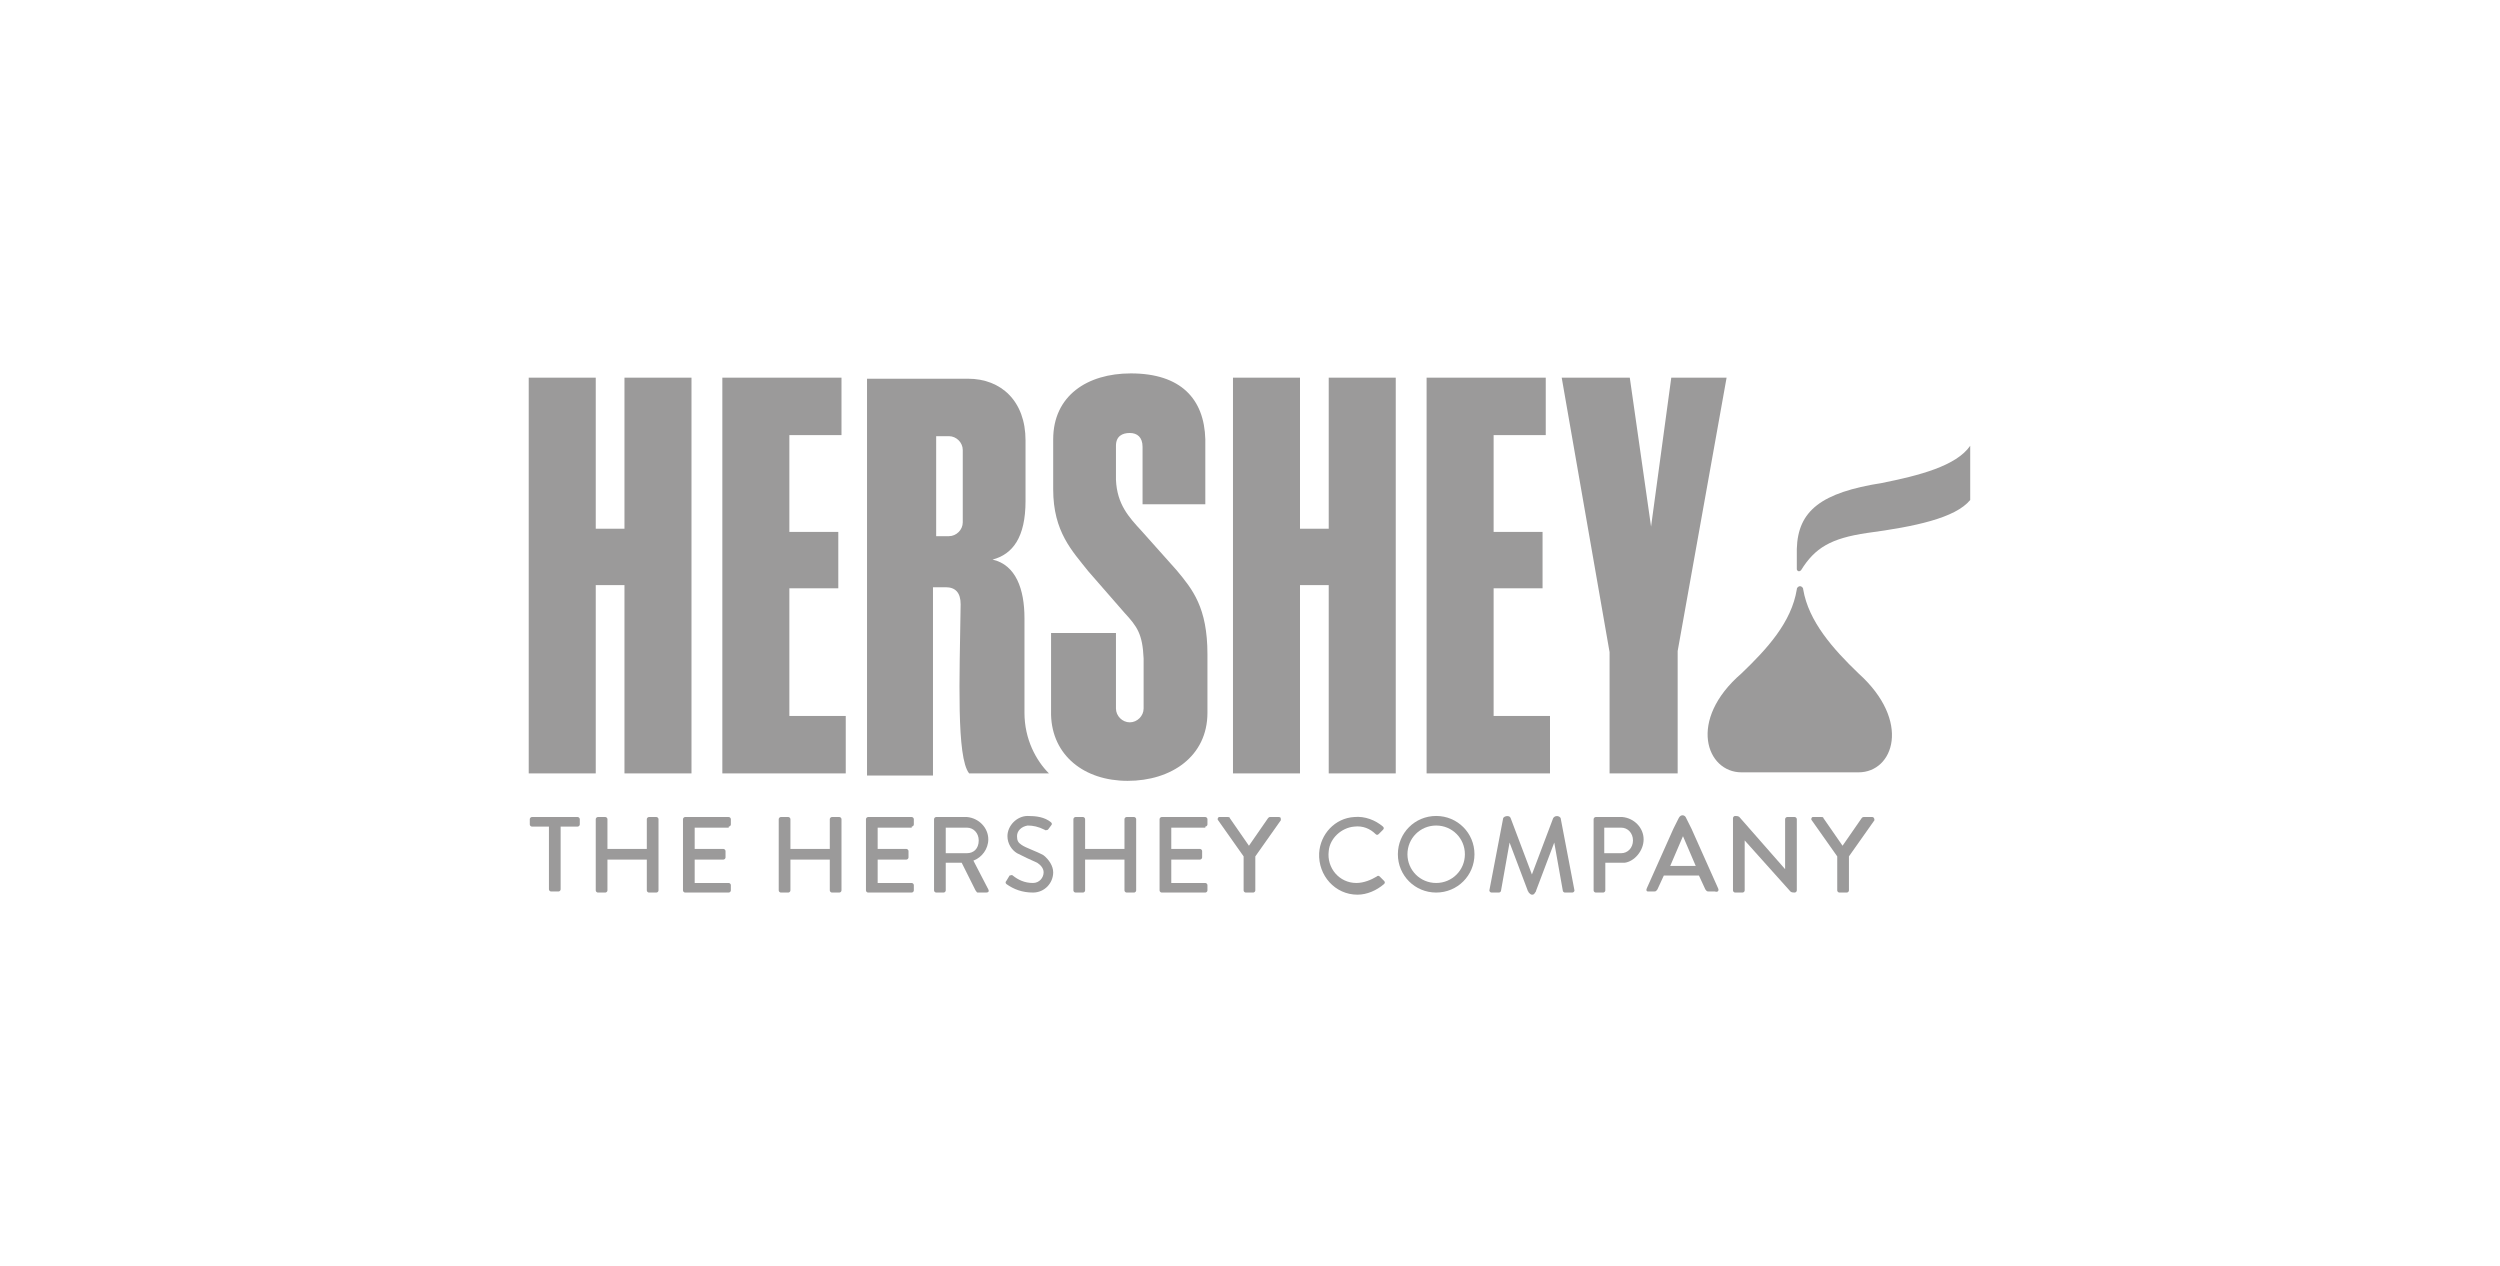
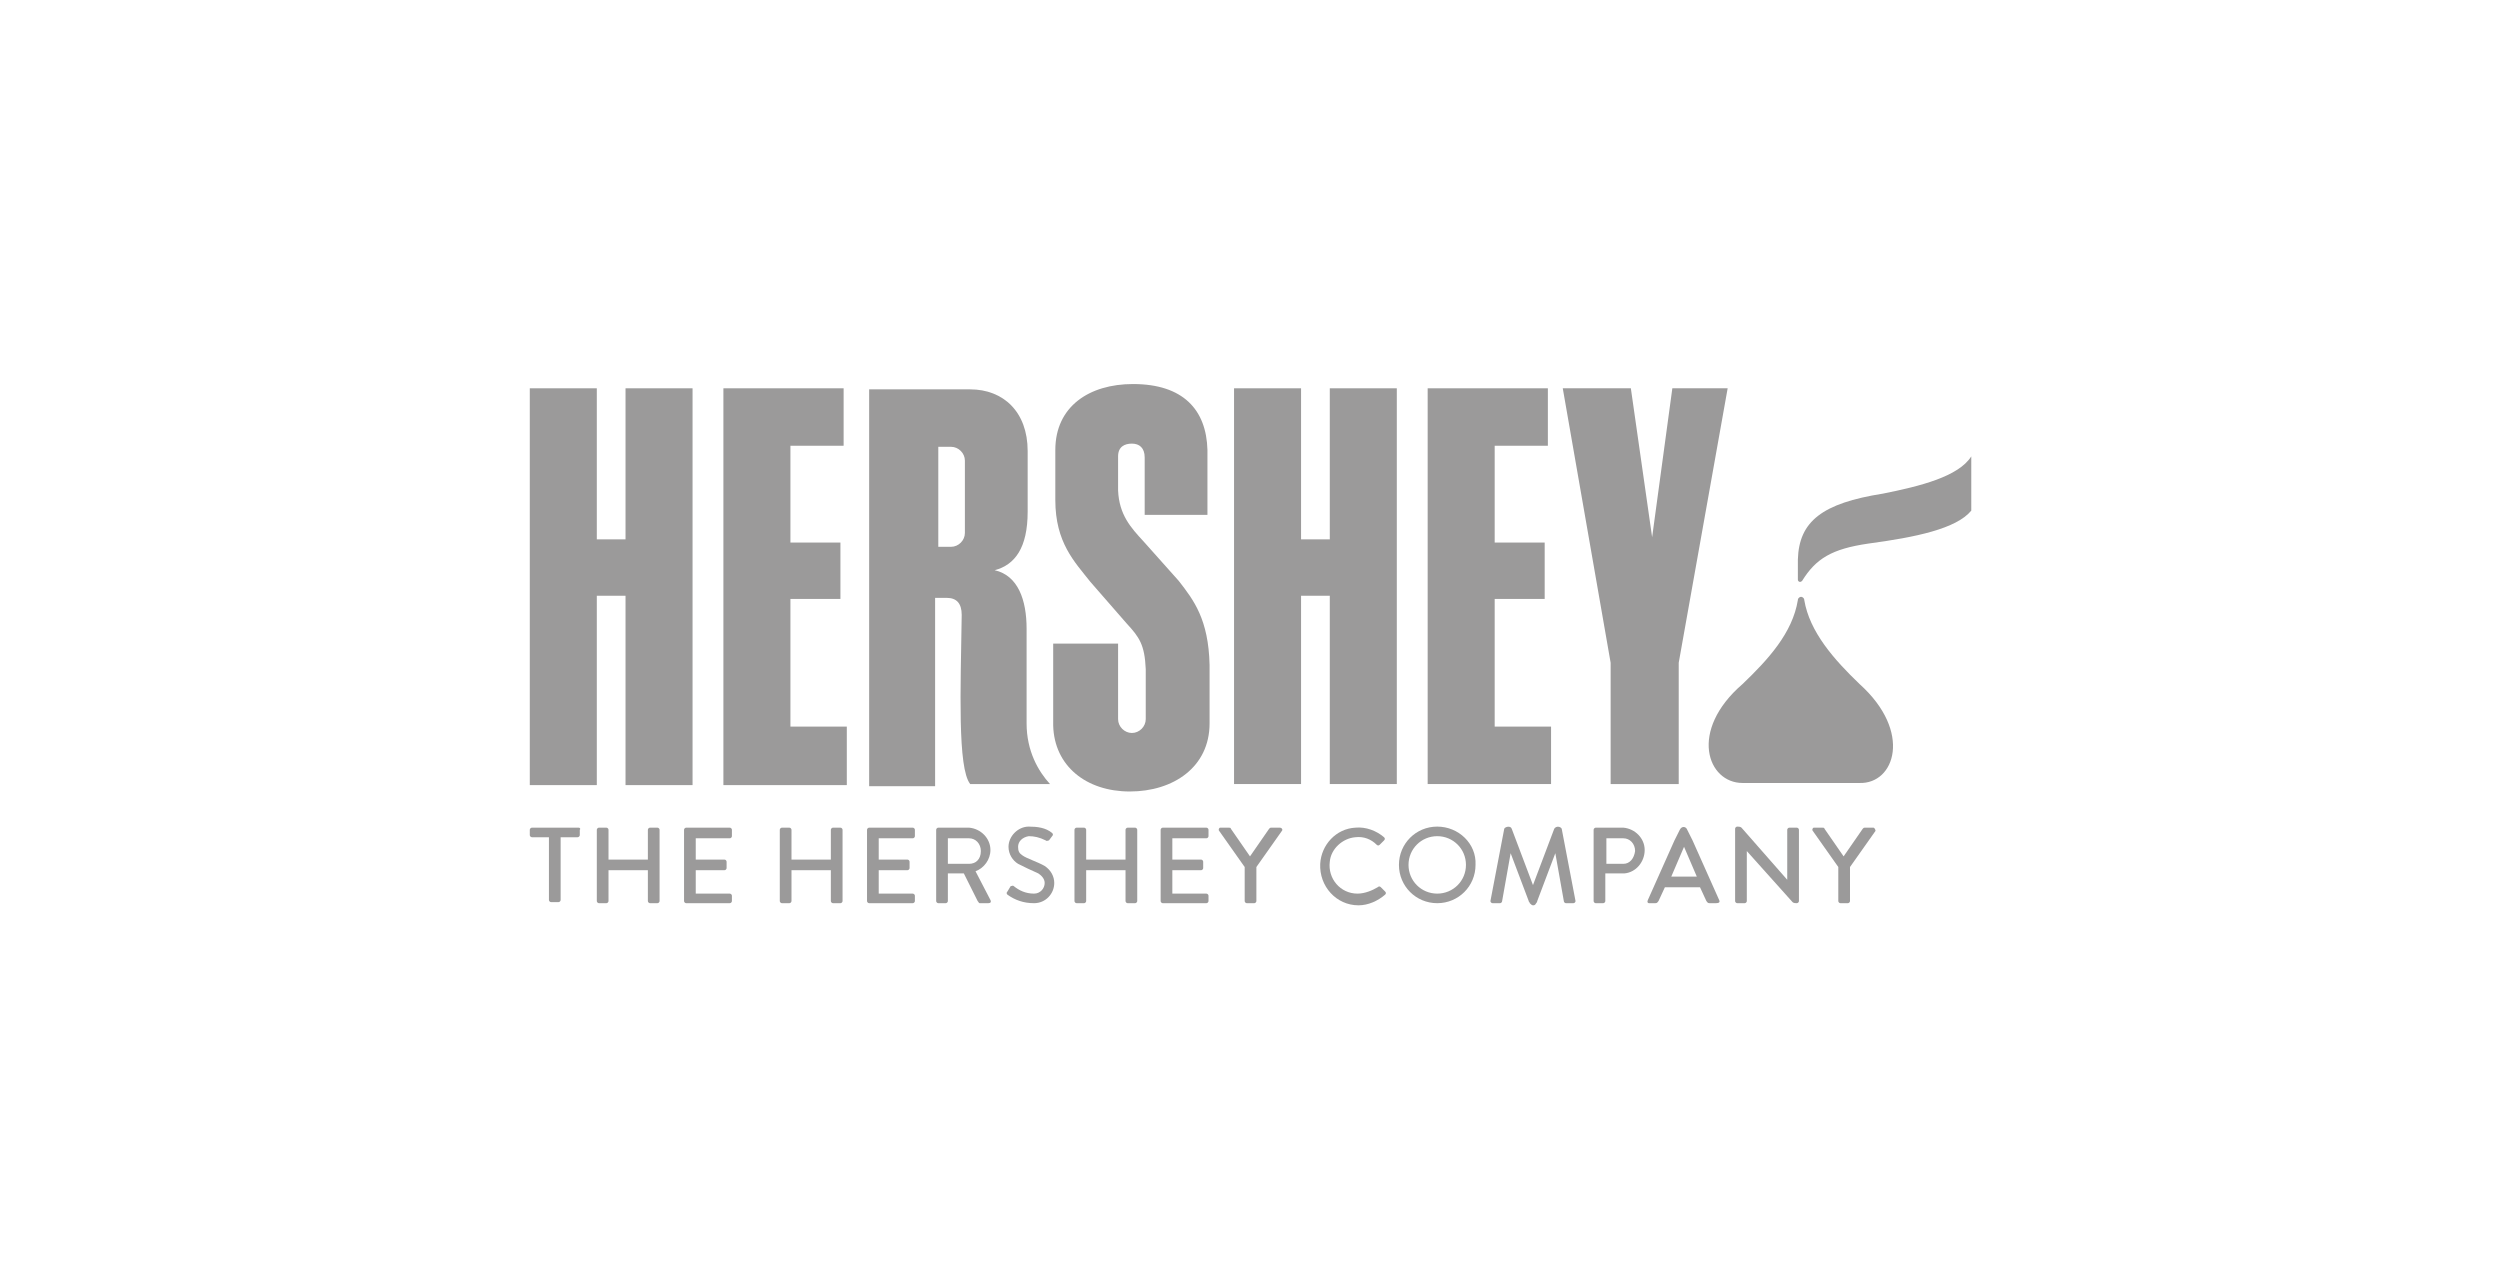
- <svg xmlns="http://www.w3.org/2000/svg" version="1.1" x="0px" y="0px" viewBox="0 0 235 119" style="enable-background:new 0 0 235 119;" xml:space="preserve">
+ <svg xmlns="http://www.w3.org/2000/svg" version="1.1" id="Layer_1" x="0px" y="0px" viewBox="0 0 235 119" style="enable-background:new 0 0 235 119;" xml:space="preserve">
  <style type="text/css">
	.st0{display:none;}
	.st1{display:inline;fill:#4B4A4B;}
	.st2{fill:#9B9A9A;}
- 	.st3{opacity:0.35;fill:#9B9A9A;}
- 	.st4{opacity:0.25;fill:#9B9A9A;}
- 	.st5{fill-rule:evenodd;clip-rule:evenodd;fill:#9B9A9A;}
- 	.st6{fill:none;stroke:#9B9A9A;stroke-width:0.431;stroke-miterlimit:10;}
- 	.st7{fill:none;}
- 	.st8{display:inline;fill:#9B9A9A;}
- 	.st9{display:inline;fill-rule:evenodd;clip-rule:evenodd;fill:#9B9A9A;}
- 	.st10{display:inline;}
</style>
  <g id="Background" class="st0">
    <rect class="st1" width="235" height="119" />
  </g>
  <g id="Logos">
    <g>
-       <path class="st2" d="M78.9,76.8h-0.7c-0.1,0-0.2,0.1-0.2,0.2v2.8h-3.7V77c0-0.1-0.1-0.2-0.2-0.2h-0.7c-0.1,0-0.2,0.1-0.2,0.2v6.7    c0,0.1,0.1,0.2,0.2,0.2h0.7c0.1,0,0.2-0.1,0.2-0.2v-2.9H78v2.9c0,0.1,0.1,0.2,0.2,0.2h0.7c0.1,0,0.2-0.1,0.2-0.2V77    C79.1,76.9,79,76.8,78.9,76.8z" />
-       <path class="st2" d="M106.6,76.8h-0.7c-0.1,0-0.2,0.1-0.2,0.2v2.8H102V77c0-0.1-0.1-0.2-0.2-0.2h-0.7c-0.1,0-0.2,0.1-0.2,0.2v6.7    c0,0.1,0.1,0.2,0.2,0.2h0.7c0.1,0,0.2-0.1,0.2-0.2v-2.9h3.7v2.9c0,0.1,0.1,0.2,0.2,0.2h0.7c0.1,0,0.2-0.1,0.2-0.2V77    C106.8,76.9,106.7,76.8,106.6,76.8z" />
-       <path class="st2" d="M61.7,76.8H61c-0.1,0-0.2,0.1-0.2,0.2v2.8h-3.7V77c0-0.1-0.1-0.2-0.2-0.2h-0.7c-0.1,0-0.2,0.1-0.2,0.2v6.7    c0,0.1,0.1,0.2,0.2,0.2h0.7c0.1,0,0.2-0.1,0.2-0.2v-2.9h3.7v2.9c0,0.1,0.1,0.2,0.2,0.2h0.7c0.1,0,0.2-0.1,0.2-0.2V77    C61.9,76.9,61.8,76.8,61.7,76.8z" />
-       <path class="st2" d="M54.3,76.8h-1.8h-0.7h-1.8c-0.1,0-0.2,0.1-0.2,0.2v0.5c0,0.1,0.1,0.2,0.2,0.2h1.6v5.9c0,0.1,0.1,0.2,0.2,0.2    h0.7c0.1,0,0.2-0.1,0.2-0.2v-5.9h1.6c0.1,0,0.2-0.1,0.2-0.2V77C54.5,76.9,54.4,76.8,54.3,76.8z" />
-       <path class="st2" d="M68.5,77.7c0.1,0,0.2-0.1,0.2-0.2V77c0-0.1-0.1-0.2-0.2-0.2h-3.4h-0.6h-0.1c-0.1,0-0.2,0.1-0.2,0.2v6.7    c0,0.1,0.1,0.2,0.2,0.2h0.1h0.6h3.4c0.1,0,0.2-0.1,0.2-0.2v-0.5c0-0.1-0.1-0.2-0.2-0.2h-3.2v-2.2h2.7c0.1,0,0.2-0.1,0.2-0.2V80    c0-0.1-0.1-0.2-0.2-0.2h-2.7v-2H68.5z" />
-       <path class="st2" d="M168.9,77c0-0.1-0.1-0.2-0.2-0.2H168c-0.1,0-0.2,0.1-0.2,0.2v4.7l-4.3-4.9c-0.1-0.1-0.3-0.1-0.4-0.1    c-0.1,0-0.2,0.1-0.2,0.2v0.6v6.2c0,0.1,0.1,0.2,0.2,0.2h0.7c0.1,0,0.2-0.1,0.2-0.2V79l4.3,4.8c0.1,0.1,0.3,0.1,0.4,0.1    c0.1,0,0.2-0.1,0.2-0.2V77z" />
-       <path class="st2" d="M146.7,76.9c-0.1-0.2-0.5-0.3-0.7,0l-2,5.3l-2-5.3c-0.1-0.3-0.6-0.2-0.7,0l-1.3,6.8c0,0.1,0.1,0.2,0.2,0.2    h0.7c0.1,0,0.2-0.1,0.2-0.2l0.8-4.5l1.7,4.5c0,0.1,0.1,0.1,0.1,0.2c0.1,0.1,0.2,0.2,0.3,0.2c0,0,0,0,0,0c0,0,0,0,0,0    c0.1,0,0.2,0,0.3-0.2c0,0,0.1-0.1,0.1-0.2l1.7-4.5l0.8,4.5c0,0.1,0.1,0.2,0.2,0.2h0.7c0.1,0,0.2-0.1,0.2-0.2L146.7,76.9z" />
-       <path class="st2" d="M85.7,77.7c0.1,0,0.2-0.1,0.2-0.2V77c0-0.1-0.1-0.2-0.2-0.2h-3.4h-0.6h-0.1c-0.1,0-0.2,0.1-0.2,0.2v6.7    c0,0.1,0.1,0.2,0.2,0.2h0.1h0.6h3.4c0.1,0,0.2-0.1,0.2-0.2v-0.5c0-0.1-0.1-0.2-0.2-0.2h-3.2v-2.2h2.7c0.1,0,0.2-0.1,0.2-0.2V80    c0-0.1-0.1-0.2-0.2-0.2h-2.7v-2H85.7z" />
-       <path class="st2" d="M113.3,77.7c0.1,0,0.2-0.1,0.2-0.2V77c0-0.1-0.1-0.2-0.2-0.2h-3.4h-0.6h-0.1c-0.1,0-0.2,0.1-0.2,0.2v6.7    c0,0.1,0.1,0.2,0.2,0.2h0.1h0.6h3.4c0.1,0,0.2-0.1,0.2-0.2v-0.5c0-0.1-0.1-0.2-0.2-0.2h-3.2v-2.2h2.7c0.1,0,0.2-0.1,0.2-0.2V80    c0-0.1-0.1-0.2-0.2-0.2h-2.7v-2H113.3z" />
-       <path class="st2" d="M91.5,80.9c0.8-0.3,1.4-1.1,1.4-2c0-1.1-0.9-2-2-2.1c0,0-2.3,0-2.3,0h-0.3H88c-0.1,0-0.2,0.1-0.2,0.2v6.7    c0,0.1,0.1,0.2,0.2,0.2h0.7c0.1,0,0.2-0.1,0.2-0.2v-2.6h1.5l1.3,2.6c0.1,0.1,0.1,0.2,0.2,0.2h0.8c0.2,0,0.3-0.1,0.2-0.3L91.5,80.9    z M88.9,80.2v-2.4h2v0c0,0,0,0,0,0h0c0.6,0,1.1,0.5,1.1,1.2c0,0.8-0.5,1.2-1.1,1.2c0,0,0,0,0,0v0H88.9z" />
-       <path class="st2" d="M154.5,78.9c0-1.1-0.9-2-2-2.1c0,0,0,0,0,0h-1.8h-0.4h-0.3c-0.1,0-0.2,0.1-0.2,0.2v6.7c0,0.1,0.1,0.2,0.2,0.2    h0.7c0.1,0,0.2-0.1,0.2-0.2v-2.6h1.7c0,0,0,0,0.1,0C153.6,81,154.5,80,154.5,78.9z M152.4,80.2C152.4,80.2,152.4,80.2,152.4,80.2    L152.4,80.2h-1.6v-2.4h1.6v0c0,0,0,0,0,0h0c0.6,0,1.1,0.5,1.1,1.2C153.5,79.7,153,80.2,152.4,80.2z" />
-       <path class="st2" d="M120.2,76.8h-0.8c-0.1,0-0.1,0-0.2,0.1l-1.8,2.6l-1.8-2.6c0-0.1-0.1-0.1-0.2-0.1h-0.8c-0.1,0-0.2,0.2-0.1,0.3    l2.4,3.4v3.2c0,0.1,0.1,0.2,0.2,0.2h0.7c0.1,0,0.2-0.1,0.2-0.2v-3.2l2.4-3.4C120.4,76.9,120.4,76.8,120.2,76.8z" />
-       <path class="st2" d="M176,76.8h-0.8c-0.1,0-0.1,0-0.2,0.1l-1.8,2.6l-1.8-2.6c0-0.1-0.1-0.1-0.2-0.1h-0.8c-0.1,0-0.2,0.2-0.1,0.3    l2.4,3.4v3.2c0,0.1,0.1,0.2,0.2,0.2h0.7c0.1,0,0.2-0.1,0.2-0.2v-3.2l2.4-3.4C176.2,76.9,176.1,76.8,176,76.8z" />
-       <path class="st2" d="M135,76.7c-2,0-3.6,1.6-3.6,3.6s1.6,3.6,3.6,3.6s3.6-1.6,3.6-3.6S137,76.7,135,76.7z M135,83    c-1.5,0-2.7-1.2-2.7-2.7c0-1.5,1.2-2.7,2.7-2.7c1.5,0,2.7,1.2,2.7,2.7C137.7,81.8,136.5,83,135,83z" />
-       <path class="st2" d="M127.5,83c-1.6,0-2.8-1.4-2.6-3c0.1-1.2,1.2-2.2,2.4-2.3c0.8-0.1,1.5,0.2,2,0.7c0.1,0.1,0.2,0.1,0.3,0    l0.4-0.4c0.1-0.1,0.1-0.2,0-0.3c-0.7-0.6-1.7-1-2.7-0.9c-1.8,0.1-3.2,1.6-3.3,3.4c-0.1,2.1,1.5,3.9,3.6,3.9c0.9,0,1.8-0.4,2.5-1    c0.1-0.1,0.1-0.2,0-0.3l-0.4-0.4c-0.1-0.1-0.2-0.1-0.3,0C128.9,82.7,128.2,83,127.5,83z" />
-       <path class="st2" d="M161.5,83.5l-2.5-5.6l-0.5-1c-0.1-0.3-0.5-0.4-0.7,0l-0.5,1l-2.5,5.6c-0.1,0.2,0,0.3,0.1,0.3h0.6    c0.2,0,0.2-0.1,0.3-0.2l0.6-1.3h3.3l0.6,1.3c0.1,0.1,0.1,0.2,0.3,0.2h0.6C161.5,83.9,161.6,83.7,161.5,83.5z M157,81.4l1.2-2.8    l1.2,2.8H157z" />
-       <path class="st2" d="M98.1,80.4c-0.7-0.4-1.7-0.7-2.1-1c-0.3-0.2-0.4-0.4-0.4-0.8c0-0.5,0.4-0.9,1-1c0.5,0,1,0.1,1.6,0.4    c0.1,0.1,0.2,0,0.3,0l0.3-0.4c0.1-0.1,0.1-0.2,0-0.3c-0.6-0.5-1.4-0.6-2.2-0.6l0,0c-1,0-1.9,0.9-1.9,1.9c0,0.7,0.4,1.3,0.9,1.6    c0.6,0.3,1.2,0.6,1.9,0.9c0.3,0.2,0.6,0.5,0.6,0.9c0,0.5-0.4,1-1,1c0,0,0,0,0,0v0c-0.8,0-1.4-0.3-1.9-0.7c-0.1-0.1-0.2,0-0.3,0    l-0.3,0.5c-0.1,0.1-0.1,0.2,0,0.3c0.7,0.5,1.5,0.8,2.5,0.8c1.1,0,1.9-0.9,1.9-1.9C99,81.4,98.6,80.8,98.1,80.4z" />
-       <polygon class="st2" points="58.7,35.5 58.7,49.7 56,49.7 56,35.5 49.7,35.5 49.7,72.7 56,72.7 56,55 58.7,55 58.7,72.7 65,72.7     65,35.5   " />
-       <polygon class="st2" points="74.2,67.3 74.2,55.3 78.8,55.3 78.8,50 74.2,50 74.2,40.9 79.1,40.9 79.1,35.5 67.9,35.5 67.9,72.7     79.5,72.7 79.5,67.3   " />
-       <polygon class="st2" points="124.9,35.5 124.9,49.7 122.2,49.7 122.2,35.5 115.9,35.5 115.9,72.7 122.2,72.7 122.2,55 124.9,55     124.9,72.7 131.2,72.7 131.2,35.5   " />
-       <polygon class="st2" points="140.4,67.3 140.4,55.3 145,55.3 145,50 140.4,50 140.4,40.9 145.3,40.9 145.3,35.5 134.1,35.5     134.1,72.7 145.7,72.7 145.7,67.3   " />
-       <path class="st2" d="M96.3,67v-8.9c0-2.7-0.8-5-3-5.5c0,0,0,0,0,0c1.9-0.5,3.1-2.1,3.1-5.5v-5.7c0-3.7-2.3-5.8-5.4-5.8h-3.3h-4.7    h-1.5v37.3h6.2V55.2h1.2c0.9,0,1.4,0.5,1.4,1.6c-0.1,7-0.4,14.4,0.8,15.9h7.5C97.4,71.5,96.3,69.5,96.3,67z M90.5,49.1    c0,0.7-0.6,1.3-1.3,1.3H88V41h1.2c0.7,0,1.3,0.6,1.3,1.3V49.1z" />
-       <polygon class="st2" points="162.3,35.5 157.1,35.5 155.2,49.5 153.2,35.5 146.8,35.5 151.3,61.3 151.3,72.7 157.7,72.7     157.7,61.2   " />
-       <path class="st2" d="M110.6,53.6l-3.3-3.7c-1.2-1.3-2.3-2.5-2.4-4.8c0,0,0-3.1,0-3.2c0-0.9,0.6-1.2,1.3-1.2s1.2,0.4,1.2,1.3    c0,0,0,5.4,0,5.4h5.9v-6.1h0c-0.1-3.8-2.3-6.2-7-6.2c-4.1,0-7.3,2.1-7.3,6.2l0,4.7c0,4,1.8,5.8,3.3,7.7l3.4,3.9    c1.2,1.3,1.7,2,1.8,4.3l0,4.7c0,0,0,0,0,0c0,0.7-0.6,1.3-1.3,1.3s-1.3-0.6-1.3-1.3c0,0,0-4.6,0-5.9v-0.3v-0.9h-6.1v7.7h0    c0.1,3.8,3.1,6.2,7.2,6.2c4.1,0,7.5-2.3,7.5-6.4v-5.5C113.5,57.1,112.1,55.4,110.6,53.6z" />
-       <path class="st2" d="M174.7,63.3c-2.4-2.3-4.7-4.9-5.2-7.9c0-0.2-0.2-0.3-0.3-0.3c-0.1,0-0.3,0.1-0.3,0.3    c-0.5,3.1-2.8,5.6-5.2,7.9c-5.1,4.4-3.3,9.3,0,9.3h5.5h5.5C178,72.6,179.7,67.8,174.7,63.3z" />
-       <path class="st2" d="M176.9,45.4c-5.7,0.9-7.9,2.6-8,6.2l0,1.9l0,0c0,0,0,0,0,0c0,0.1,0.1,0.2,0.2,0.2c0.1,0,0.2-0.1,0.2-0.1l0,0    c1.3-2.1,2.8-3,6.2-3.5c4.5-0.6,8.3-1.4,9.7-3.1v-5.1C183.9,43.8,180.4,44.7,176.9,45.4z" />
+       <path class="st2" d="M79,77.8h-0.7c-0.1,0-0.2,0.1-0.2,0.2v2.8h-3.7V78c0-0.1-0.1-0.2-0.2-0.2h-0.7c-0.1,0-0.2,0.1-0.2,0.2v6.7    c0,0.1,0.1,0.2,0.2,0.2h0.7c0.1,0,0.2-0.1,0.2-0.2v-2.9h3.7v2.9c0,0.1,0.1,0.2,0.2,0.2H79c0.1,0,0.2-0.1,0.2-0.2V78    C79.2,77.9,79.1,77.8,79,77.8z" />
+       <path class="st2" d="M106.7,77.8H106c-0.1,0-0.2,0.1-0.2,0.2v2.8h-3.7V78c0-0.1-0.1-0.2-0.2-0.2h-0.7c-0.1,0-0.2,0.1-0.2,0.2v6.7    c0,0.1,0.1,0.2,0.2,0.2h0.7c0.1,0,0.2-0.1,0.2-0.2v-2.9h3.7v2.9c0,0.1,0.1,0.2,0.2,0.2h0.7c0.1,0,0.2-0.1,0.2-0.2V78    C106.9,77.9,106.8,77.8,106.7,77.8z" />
+       <path class="st2" d="M61.8,77.8h-0.7c-0.1,0-0.2,0.1-0.2,0.2v2.8h-3.7V78c0-0.1-0.1-0.2-0.2-0.2h-0.7c-0.1,0-0.2,0.1-0.2,0.2v6.7    c0,0.1,0.1,0.2,0.2,0.2H57c0.1,0,0.2-0.1,0.2-0.2v-2.9h3.7v2.9c0,0.1,0.1,0.2,0.2,0.2h0.7c0.1,0,0.2-0.1,0.2-0.2V78    C62,77.9,61.9,77.8,61.8,77.8z" />
+       <path class="st2" d="M54.4,77.8h-1.8h-0.7H50c-0.1,0-0.2,0.1-0.2,0.2v0.5c0,0.1,0.1,0.2,0.2,0.2h1.6v5.9c0,0.1,0.1,0.2,0.2,0.2    h0.7c0.1,0,0.2-0.1,0.2-0.2v-5.9h1.6c0.1,0,0.2-0.1,0.2-0.2V78C54.6,77.9,54.5,77.8,54.4,77.8z" />
+       <path class="st2" d="M68.6,78.8c0.1,0,0.2-0.1,0.2-0.2V78c0-0.1-0.1-0.2-0.2-0.2h-3.4h-0.6h-0.1c-0.1,0-0.2,0.1-0.2,0.2v6.7    c0,0.1,0.1,0.2,0.2,0.2h0.1h0.6h3.4c0.1,0,0.2-0.1,0.2-0.2v-0.5c0-0.1-0.1-0.2-0.2-0.2h-3.2v-2.2h2.7c0.1,0,0.2-0.1,0.2-0.2V81    c0-0.1-0.1-0.2-0.2-0.2h-2.7v-2H68.6z" />
+       <path class="st2" d="M169.1,78c0-0.1-0.1-0.2-0.2-0.2h-0.7c-0.1,0-0.2,0.1-0.2,0.2v4.7l-4.3-4.9c-0.1-0.1-0.3-0.1-0.4-0.1    c-0.1,0-0.2,0.1-0.2,0.2v0.6v6.2c0,0.1,0.1,0.2,0.2,0.2h0.7c0.1,0,0.2-0.1,0.2-0.2V80l4.3,4.8c0.1,0.1,0.3,0.1,0.4,0.1    c0.1,0,0.2-0.1,0.2-0.2V78z" />
+       <path class="st2" d="M146.8,77.9c-0.1-0.2-0.5-0.3-0.7,0l-2,5.3l-2-5.3c-0.1-0.3-0.6-0.2-0.7,0l-1.3,6.8c0,0.1,0.1,0.2,0.2,0.2    h0.7c0.1,0,0.2-0.1,0.2-0.2l0.8-4.5l1.7,4.5c0,0.1,0.1,0.1,0.1,0.2c0.1,0.1,0.2,0.2,0.3,0.2l0,0l0,0c0.1,0,0.2,0,0.3-0.2    c0,0,0.1-0.1,0.1-0.2l1.7-4.5l0.8,4.5c0,0.1,0.1,0.2,0.2,0.2h0.7c0.1,0,0.2-0.1,0.2-0.2L146.8,77.9z" />
+       <path class="st2" d="M85.8,78.8c0.1,0,0.2-0.1,0.2-0.2V78c0-0.1-0.1-0.2-0.2-0.2h-3.4h-0.6h-0.1c-0.1,0-0.2,0.1-0.2,0.2v6.7    c0,0.1,0.1,0.2,0.2,0.2h0.1h0.6h3.4c0.1,0,0.2-0.1,0.2-0.2v-0.5c0-0.1-0.1-0.2-0.2-0.2h-3.2v-2.2h2.7c0.1,0,0.2-0.1,0.2-0.2V81    c0-0.1-0.1-0.2-0.2-0.2h-2.7v-2H85.8z" />
+       <path class="st2" d="M113.4,78.8c0.1,0,0.2-0.1,0.2-0.2V78c0-0.1-0.1-0.2-0.2-0.2H110h-0.6h-0.1c-0.1,0-0.2,0.1-0.2,0.2v6.7    c0,0.1,0.1,0.2,0.2,0.2h0.1h0.6h3.4c0.1,0,0.2-0.1,0.2-0.2v-0.5c0-0.1-0.1-0.2-0.2-0.2h-3.2v-2.2h2.7c0.1,0,0.2-0.1,0.2-0.2V81    c0-0.1-0.1-0.2-0.2-0.2h-2.7v-2H113.4z" />
+       <path class="st2" d="M91.7,81.9c0.8-0.3,1.4-1.1,1.4-2c0-1.1-0.9-2-2-2.1h-2.3h-0.3h-0.3c-0.1,0-0.2,0.1-0.2,0.2v6.7    c0,0.1,0.1,0.2,0.2,0.2h0.7c0.1,0,0.2-0.1,0.2-0.2v-2.6h1.5l1.3,2.6c0.1,0.1,0.1,0.2,0.2,0.2h0.8c0.2,0,0.3-0.1,0.2-0.3L91.7,81.9    z M89.1,81.2v-2.4h2l0,0l0,0l0,0c0.6,0,1.1,0.5,1.1,1.2c0,0.8-0.5,1.2-1.1,1.2l0,0l0,0C91.1,81.2,89.1,81.2,89.1,81.2z" />
+       <path class="st2" d="M154.6,79.9c0-1.1-0.9-2-2-2.1l0,0h-1.8h-0.4H150c-0.1,0-0.2,0.1-0.2,0.2v6.7c0,0.1,0.1,0.2,0.2,0.2h0.7    c0.1,0,0.2-0.1,0.2-0.2v-2.6h1.7c0,0,0,0,0.1,0C153.8,82,154.6,81,154.6,79.9z M152.6,81.2C152.6,81.2,152.5,81.2,152.6,81.2    L152.6,81.2H151v-2.4h1.6l0,0l0,0l0,0c0.6,0,1.1,0.5,1.1,1.2C153.6,80.7,153.2,81.2,152.6,81.2z" />
+       <path class="st2" d="M120.3,77.8h-0.8c-0.1,0-0.1,0-0.2,0.1l-1.8,2.6l-1.8-2.6c0-0.1-0.1-0.1-0.2-0.1h-0.8c-0.1,0-0.2,0.2-0.1,0.3    l2.4,3.4v3.2c0,0.1,0.1,0.2,0.2,0.2h0.7c0.1,0,0.2-0.1,0.2-0.2v-3.2l2.4-3.4C120.6,78,120.5,77.8,120.3,77.8z" />
+       <path class="st2" d="M176.1,77.8h-0.8c-0.1,0-0.1,0-0.2,0.1l-1.8,2.6l-1.8-2.6c0-0.1-0.1-0.1-0.2-0.1h-0.8c-0.1,0-0.2,0.2-0.1,0.3    l2.4,3.4v3.2c0,0.1,0.1,0.2,0.2,0.2h0.7c0.1,0,0.2-0.1,0.2-0.2v-3.2l2.4-3.4C176.3,78,176.2,77.8,176.1,77.8z" />
+       <path class="st2" d="M135.1,77.7c-2,0-3.6,1.6-3.6,3.6s1.6,3.6,3.6,3.6s3.6-1.6,3.6-3.6C138.8,79.3,137.1,77.7,135.1,77.7z     M135.1,84c-1.5,0-2.7-1.2-2.7-2.7s1.2-2.7,2.7-2.7s2.7,1.2,2.7,2.7S136.6,84,135.1,84z" />
+       <path class="st2" d="M127.6,84c-1.6,0-2.8-1.4-2.6-3c0.1-1.2,1.2-2.2,2.4-2.3c0.8-0.1,1.5,0.2,2,0.7c0.1,0.1,0.2,0.1,0.3,0    l0.4-0.4c0.1-0.1,0.1-0.2,0-0.3c-0.7-0.6-1.7-1-2.7-0.9c-1.8,0.1-3.2,1.6-3.3,3.4c-0.1,2.1,1.5,3.9,3.6,3.9c0.9,0,1.8-0.4,2.5-1    c0.1-0.1,0.1-0.2,0-0.3l-0.4-0.4c-0.1-0.1-0.2-0.1-0.3,0C129,83.7,128.3,84,127.6,84z" />
+       <path class="st2" d="M161.6,84.6l-2.5-5.6l-0.5-1c-0.1-0.3-0.5-0.4-0.7,0l-0.5,1l-2.5,5.6c-0.1,0.2,0,0.3,0.1,0.3h0.6    c0.2,0,0.2-0.1,0.3-0.2l0.6-1.3h3.3l0.6,1.3c0.1,0.1,0.1,0.2,0.3,0.2h0.6C161.6,84.9,161.7,84.8,161.6,84.6z M157.1,82.4l1.2-2.8    l1.2,2.8H157.1z" />
+       <path class="st2" d="M98.2,81.4c-0.7-0.4-1.7-0.7-2.1-1c-0.3-0.2-0.4-0.4-0.4-0.8c0-0.5,0.4-0.9,1-1c0.5,0,1,0.1,1.6,0.4    c0.1,0.1,0.2,0,0.3,0l0.3-0.4c0.1-0.1,0.1-0.2,0-0.3c-0.6-0.5-1.4-0.6-2.2-0.6l0,0c-1,0-1.9,0.9-1.9,1.9c0,0.7,0.4,1.3,0.9,1.6    c0.6,0.3,1.2,0.6,1.9,0.9c0.3,0.2,0.6,0.5,0.6,0.9c0,0.5-0.4,1-1,1l0,0l0,0c-0.8,0-1.4-0.3-1.9-0.7c-0.1-0.1-0.2,0-0.3,0l-0.3,0.5    c-0.1,0.1-0.1,0.2,0,0.3c0.7,0.5,1.5,0.8,2.5,0.8c1.1,0,1.9-0.9,1.9-1.9C99.1,82.4,98.8,81.8,98.2,81.4z" />
+       <polygon class="st2" points="58.8,36.5 58.8,50.7 56.1,50.7 56.1,36.5 49.8,36.5 49.8,73.8 56.1,73.8 56.1,56 58.8,56 58.8,73.8     65.1,73.8 65.1,36.5   " />
+       <polygon class="st2" points="74.3,68.3 74.3,56.3 79,56.3 79,51 74.3,51 74.3,41.9 79.3,41.9 79.3,36.5 68,36.5 68,73.8     79.6,73.8 79.6,68.3   " />
+       <polygon class="st2" points="125,36.5 125,50.7 122.3,50.7 122.3,36.5 116,36.5 116,73.7 122.3,73.7 122.3,56 125,56 125,73.7     131.3,73.7 131.3,36.5   " />
+       <polygon class="st2" points="140.5,68.3 140.5,56.3 145.2,56.3 145.2,51 140.5,51 140.5,41.9 145.5,41.9 145.5,36.5 134.2,36.5     134.2,73.7 145.8,73.7 145.8,68.3   " />
+       <path class="st2" d="M96.5,68v-8.9c0-2.7-0.8-5-3-5.5l0,0c1.9-0.5,3.1-2.1,3.1-5.5v-5.7c0-3.7-2.3-5.8-5.4-5.8h-3.3h-4.7h-1.5    v37.3h6.2V56.2H89c0.9,0,1.4,0.5,1.4,1.6c-0.1,7-0.4,14.4,0.8,15.9h7.5C97.6,72.5,96.5,70.6,96.5,68z M90.7,50.1    c0,0.7-0.6,1.3-1.3,1.3h-1.2V42h1.2c0.7,0,1.3,0.6,1.3,1.3V50.1z" />
+       <polygon class="st2" points="162.4,36.5 157.2,36.5 155.3,50.5 153.3,36.5 146.9,36.5 151.4,62.3 151.4,73.7 157.8,73.7     157.8,62.3   " />
+       <path class="st2" d="M110.8,54.6l-3.3-3.7c-1.2-1.3-2.3-2.5-2.4-4.8c0,0,0-3.1,0-3.2c0-0.9,0.6-1.2,1.3-1.2s1.2,0.4,1.2,1.3v5.4    h5.9v-6.1l0,0c-0.1-3.8-2.3-6.2-7-6.2c-4.1,0-7.3,2.1-7.3,6.2V47c0,4,1.8,5.8,3.3,7.7l3.4,3.9c1.2,1.3,1.7,2,1.8,4.3v4.7l0,0    c0,0.7-0.6,1.3-1.3,1.3c-0.7,0-1.3-0.6-1.3-1.3c0,0,0-4.6,0-5.9v-0.3v-0.9H99v7.7l0,0c0.1,3.8,3.1,6.2,7.2,6.2s7.5-2.3,7.5-6.4    v-5.5C113.6,58.2,112.2,56.4,110.8,54.6z" />
+       <path class="st2" d="M174.8,64.3c-2.4-2.3-4.7-4.9-5.2-7.9c0-0.2-0.2-0.3-0.3-0.3s-0.3,0.1-0.3,0.3c-0.5,3.1-2.8,5.6-5.2,7.9    c-5.1,4.4-3.3,9.3,0,9.3h5.5h5.5C178.1,73.7,179.8,68.8,174.8,64.3z" />
+       <path class="st2" d="M177,46.4c-5.7,0.9-7.9,2.6-8,6.2v1.9l0,0l0,0c0,0.1,0.1,0.2,0.2,0.2c0.1,0,0.2-0.1,0.2-0.1l0,0    c1.3-2.1,2.8-3,6.2-3.5c4.5-0.6,8.3-1.4,9.7-3.1v-5.1C184.1,44.8,180.5,45.7,177,46.4z" />
    </g>
-     <rect class="st7" width="235" height="119" />
  </g>
  <g id="legal" class="st0">
</g>
</svg>
